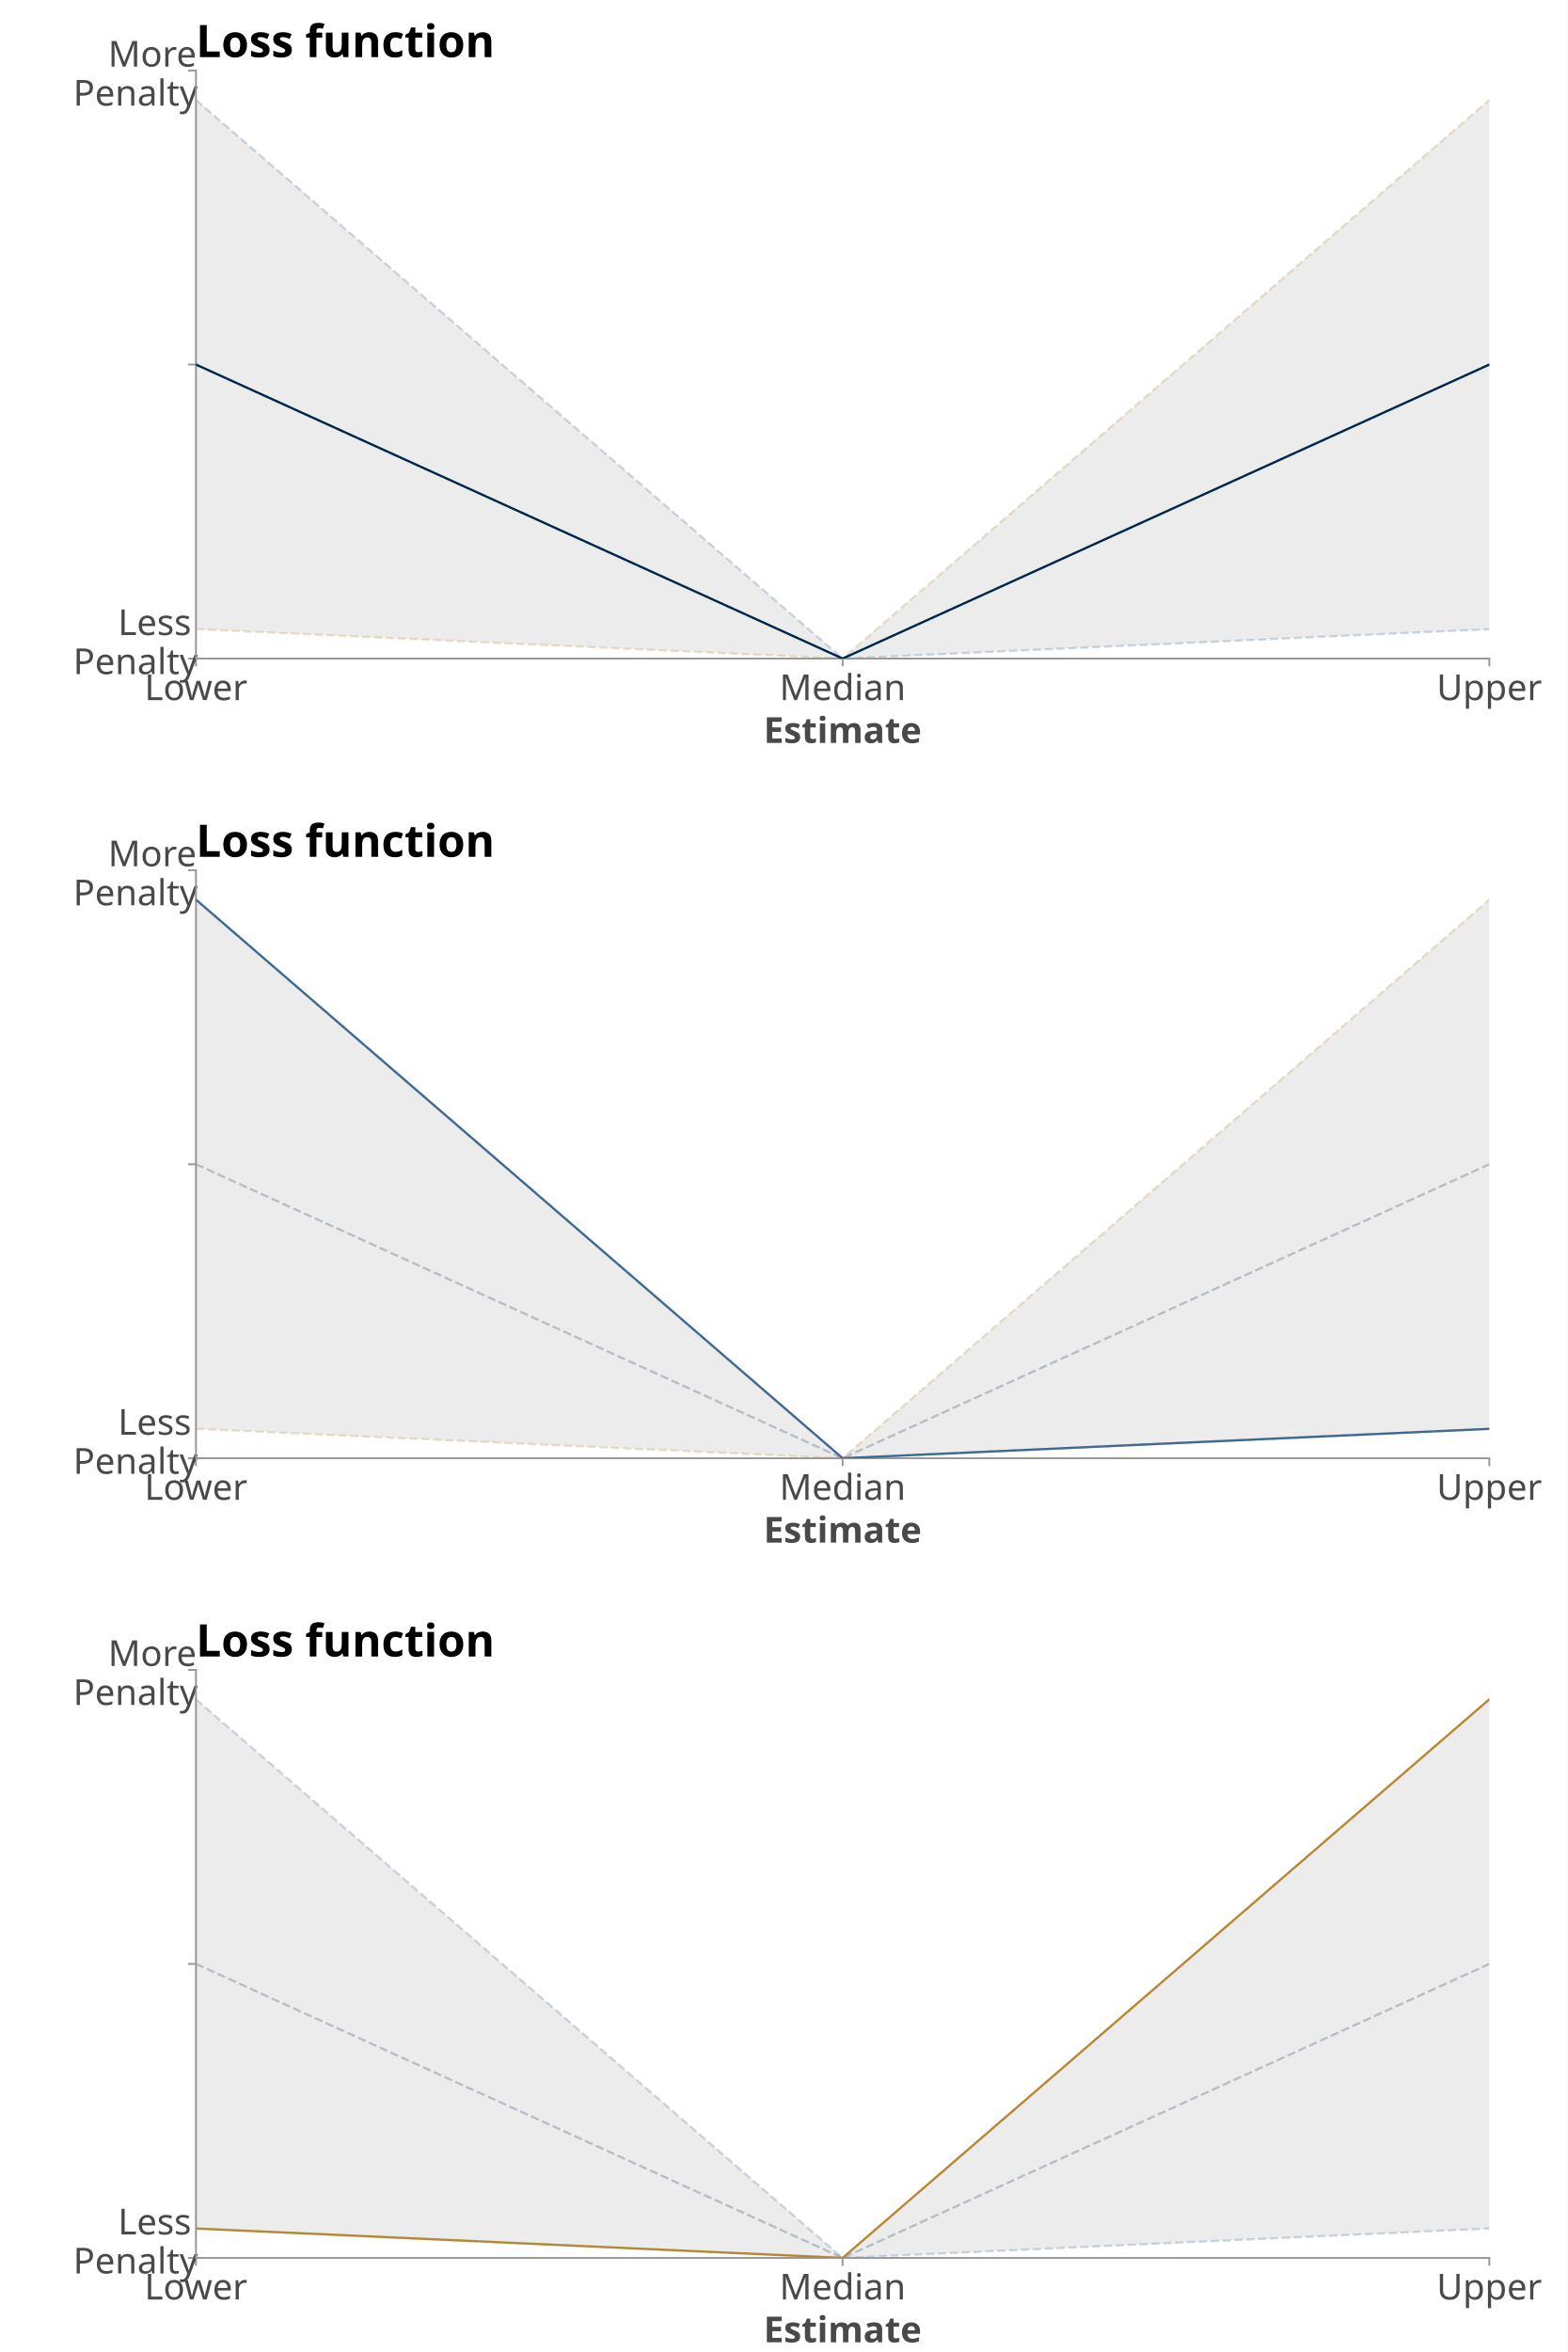
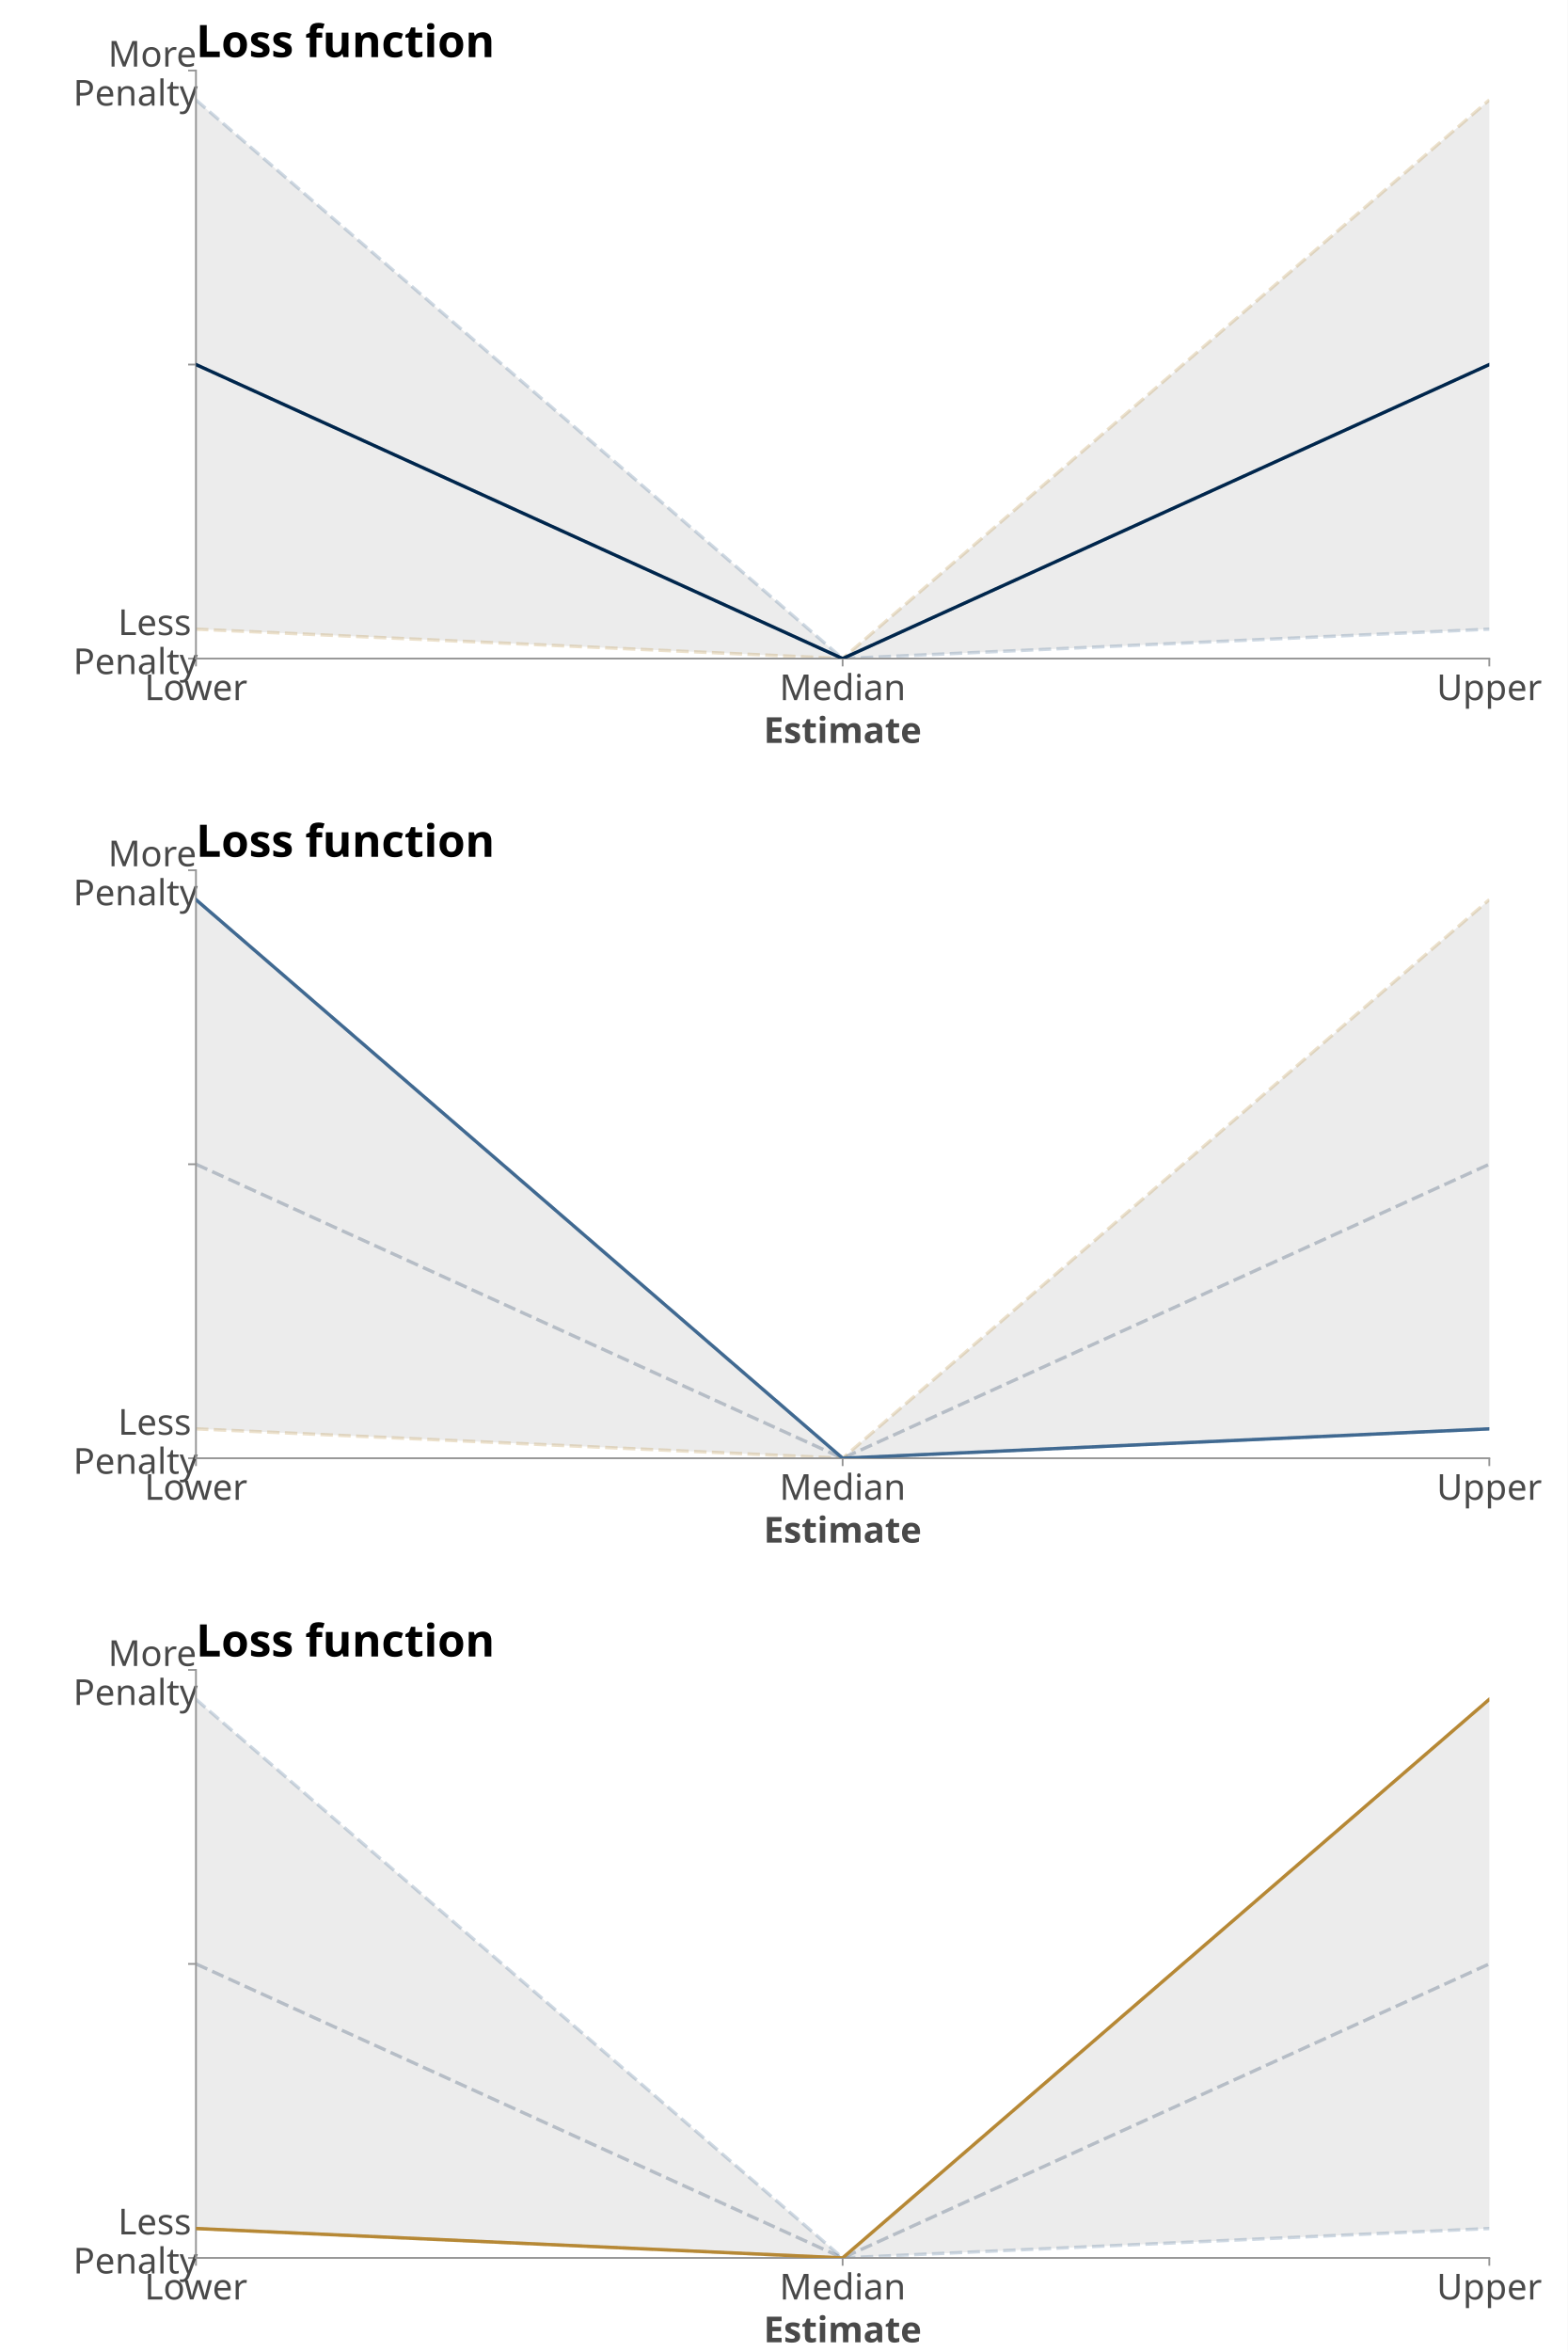
<svg xmlns="http://www.w3.org/2000/svg" xmlns:xlink="http://www.w3.org/1999/xlink" width="699.84px" height="1049.76px" viewBox="0 0 699.84 1049.76" version="1.1">
  <defs>
    <style type="text/css">*{stroke-linejoin: round; stroke-linecap: butt}</style>
  </defs>
  <g id="figure_1">
    <g id="patch_1">
      <path d="M 0 1049.76  L 699.84 1049.76  L 699.84 0  L 0 0  z " style="fill: #ffffff" />
    </g>
    <g id="axes_1">
      <g id="patch_2">
        <path d="M 87.48 293.933  L 664.848 293.933  L 664.848 31.493  L 87.48 31.493  z " style="fill: #ffffff" />
      </g>
      <g id="line2d_1">
-         <path d="M 87.48 162.713  L 376.164 293.933  L 664.848 162.713  " clip-path="url(#p83a7fa9d7a)" style="fill: none; stroke-dasharray: 3.7,1.6; stroke-dashoffset: 0; stroke: #00264c; stroke-opacity: 0.25" />
+         <path d="M 87.48 162.713  L 376.164 293.933  L 664.848 162.713  " clip-path="url(#p5b2915c7d5)" style="fill: none; stroke-dasharray: 5.55,2.4; stroke-dashoffset: 0; stroke: #00264c; stroke-opacity: 0.25; stroke-width: 1.5" />
      </g>
      <g id="FillBetweenPolyCollection_1">
-         <path d="M 87.48 44.615  L 87.48 280.811  L 376.164 293.933  L 664.848 44.615  L 664.848 280.811  L 664.848 280.811  L 376.164 293.933  L 87.48 44.615  z " clip-path="url(#p83a7fa9d7a)" style="fill: #7f7f7f; fill-opacity: 0.15" />
+         <path d="M 87.48 44.615  L 87.48 280.811  L 376.164 293.933  L 664.848 44.615  L 664.848 280.811  L 664.848 280.811  L 376.164 293.933  L 87.48 44.615  z " clip-path="url(#p5b2915c7d5)" style="fill: #7f7f7f; fill-opacity: 0.15" />
      </g>
      <g id="matplotlib.axis_1">
        <g id="xtick_1">
          <g id="line2d_2">
            <defs>
-               <path id="ma86565d63d" d="M 0 0  L 0 3.5  " style="stroke: #949494; stroke-width: 0.8" />
+               <path id="m565bbd4822" d="M 0 0  L 0 3.5  " style="stroke: #949494; stroke-width: 0.8" />
            </defs>
            <g>
-               <use xlink:href="#ma86565d63d" x="87.48" y="293.933" style="fill: #949494; stroke: #949494; stroke-width: 0.8" />
+               <use xlink:href="#m565bbd4822" x="87.48" y="293.933" style="fill: #949494; stroke: #949494; stroke-width: 0.8" />
            </g>
          </g>
          <g id="text_1">
            <text style="font-weight: 300; font-size: 16px; font-family: 'Source Sans 3', sans-serif; text-anchor: middle; fill: #494949" x="87.48" y="312.485" transform="rotate(-0 87.48 312.4853)">Lower</text>
          </g>
        </g>
        <g id="xtick_2">
          <g id="line2d_3">
            <g>
-               <use xlink:href="#ma86565d63d" x="376.164" y="293.933" style="fill: #949494; stroke: #949494; stroke-width: 0.8" />
+               <use xlink:href="#m565bbd4822" x="376.164" y="293.933" style="fill: #949494; stroke: #949494; stroke-width: 0.8" />
            </g>
          </g>
          <g id="text_2">
            <text style="font-weight: 300; font-size: 16px; font-family: 'Source Sans 3', sans-serif; text-anchor: middle; fill: #494949" x="376.164" y="312.485" transform="rotate(-0 376.164 312.4853)">Median</text>
          </g>
        </g>
        <g id="xtick_3">
          <g id="line2d_4">
            <g>
-               <use xlink:href="#ma86565d63d" x="664.848" y="293.933" style="fill: #949494; stroke: #949494; stroke-width: 0.8" />
+               <use xlink:href="#m565bbd4822" x="664.848" y="293.933" style="fill: #949494; stroke: #949494; stroke-width: 0.8" />
            </g>
          </g>
          <g id="text_3">
            <text style="font-weight: 300; font-size: 16px; font-family: 'Source Sans 3', sans-serif; text-anchor: middle; fill: #494949" x="664.848" y="312.485" transform="rotate(-0 664.848 312.4853)">Upper</text>
          </g>
        </g>
        <g id="text_4">
          <text style="font-weight: 600; font-size: 16px; font-family: 'Source Sans 3', sans-serif; text-anchor: middle; fill: #494949" x="376.164" y="331.59" transform="rotate(-0 376.164 331.5903)">Estimate</text>
        </g>
      </g>
      <g id="matplotlib.axis_2">
        <g id="ytick_1">
          <g id="line2d_5">
            <defs>
-               <path id="md3ef337b51" d="M 0 0  L -3.5 0  " style="stroke: #949494; stroke-width: 0.8" />
+               <path id="m75b950011f" d="M 0 0  L -3.5 0  " style="stroke: #949494; stroke-width: 0.8" />
            </defs>
            <g>
-               <use xlink:href="#md3ef337b51" x="87.48" y="293.933" style="fill: #949494; stroke: #949494; stroke-width: 0.8" />
+               <use xlink:href="#m75b950011f" x="87.48" y="293.933" style="fill: #949494; stroke: #949494; stroke-width: 0.8" />
            </g>
          </g>
          <g id="text_5">
            <text style="font-weight: 300; font-size: 16px; font-family: 'Source Sans 3', sans-serif; fill: #494949" transform="translate(52.6725 283.4488)">Less</text>
            <text style="font-weight: 300; font-size: 16px; font-family: 'Source Sans 3', sans-serif; fill: #494949" transform="translate(32.6725 300.8643)">Penalty</text>
            <text style="font-weight: 300; font-size: 16px; font-family: 'Source Sans 3', sans-serif; fill: #494949" transform="translate(80.48 318.2798)" />
          </g>
        </g>
        <g id="ytick_2">
          <g id="line2d_6">
            <g>
-               <use xlink:href="#md3ef337b51" x="87.48" y="162.713" style="fill: #949494; stroke: #949494; stroke-width: 0.8" />
+               <use xlink:href="#m75b950011f" x="87.48" y="162.713" style="fill: #949494; stroke: #949494; stroke-width: 0.8" />
            </g>
          </g>
        </g>
        <g id="ytick_3">
          <g id="line2d_7">
            <g>
-               <use xlink:href="#md3ef337b51" x="87.48" y="31.493" style="fill: #949494; stroke: #949494; stroke-width: 0.8" />
+               <use xlink:href="#m75b950011f" x="87.48" y="31.493" style="fill: #949494; stroke: #949494; stroke-width: 0.8" />
            </g>
          </g>
          <g id="text_6">
            <text style="font-weight: 300; font-size: 16px; font-family: 'Source Sans 3', sans-serif; fill: #494949" transform="translate(48.2575 29.71655)">More</text>
            <text style="font-weight: 300; font-size: 16px; font-family: 'Source Sans 3', sans-serif; fill: #494949" transform="translate(32.6725 47.13205)">Penalty</text>
          </g>
        </g>
      </g>
      <g id="line2d_8">
-         <path d="M 87.48 280.811  L 376.164 293.933  L 664.848 44.615  " clip-path="url(#p83a7fa9d7a)" style="fill: none; stroke-dasharray: 3.7,1.6; stroke-dashoffset: 0; stroke: #b68835; stroke-opacity: 0.25" />
+         <path d="M 87.48 280.811  L 376.164 293.933  L 664.848 44.615  " clip-path="url(#p5b2915c7d5)" style="fill: none; stroke-dasharray: 5.55,2.4; stroke-dashoffset: 0; stroke: #b68835; stroke-opacity: 0.25; stroke-width: 1.5" />
      </g>
      <g id="line2d_9">
-         <path d="M 87.48 44.615  L 376.164 293.933  L 664.848 280.811  " clip-path="url(#p83a7fa9d7a)" style="fill: none; stroke-dasharray: 3.7,1.6; stroke-dashoffset: 0; stroke: #406991; stroke-opacity: 0.25" />
+         <path d="M 87.48 44.615  L 376.164 293.933  L 664.848 280.811  " clip-path="url(#p5b2915c7d5)" style="fill: none; stroke-dasharray: 5.55,2.4; stroke-dashoffset: 0; stroke: #406991; stroke-opacity: 0.25; stroke-width: 1.5" />
      </g>
      <g id="line2d_10">
-         <path d="M 87.48 280.811  L 376.164 293.933  L 664.848 44.615  " clip-path="url(#p83a7fa9d7a)" style="fill: none; stroke: #b68835; stroke-opacity: 0; stroke-linecap: square" />
+         <path d="M 87.48 280.811  L 376.164 293.933  L 664.848 44.615  " clip-path="url(#p5b2915c7d5)" style="fill: none; stroke: #b68835; stroke-opacity: 0; stroke-width: 1.5; stroke-linecap: square" />
      </g>
      <g id="line2d_11">
-         <path d="M 87.48 162.713  L 376.164 293.933  L 664.848 162.713  " clip-path="url(#p83a7fa9d7a)" style="fill: none; stroke: #00264c; stroke-opacity: 0; stroke-linecap: square" />
+         <path d="M 87.48 162.713  L 376.164 293.933  L 664.848 162.713  " clip-path="url(#p5b2915c7d5)" style="fill: none; stroke: #00264c; stroke-opacity: 0; stroke-width: 1.5; stroke-linecap: square" />
      </g>
      <g id="line2d_12">
-         <path d="M 87.48 44.615  L 376.164 293.933  L 664.848 280.811  " clip-path="url(#p83a7fa9d7a)" style="fill: none; stroke: #406991; stroke-opacity: 0; stroke-linecap: square" />
+         <path d="M 87.48 44.615  L 376.164 293.933  L 664.848 280.811  " clip-path="url(#p5b2915c7d5)" style="fill: none; stroke: #406991; stroke-opacity: 0; stroke-width: 1.5; stroke-linecap: square" />
      </g>
      <g id="patch_3">
        <path d="M 87.48 293.933  L 87.48 31.493  " style="fill: none; stroke: #949494; stroke-width: 0.8; stroke-linejoin: miter; stroke-linecap: square" />
      </g>
      <g id="patch_4">
        <path d="M 87.48 293.933  L 664.848 293.933  " style="fill: none; stroke: #949494; stroke-width: 0.8; stroke-linejoin: miter; stroke-linecap: square" />
      </g>
      <g id="text_7">
        <text style="font-weight: 800; font-size: 20px; font-family: 'Source Sans 3', sans-serif; text-anchor: start" x="87.48" y="25.493" transform="rotate(-0 87.48 25.4928)">Loss function</text>
      </g>
      <g id="line2d_13">
-         <path d="M 87.48 162.713  L 376.164 293.933  L 664.848 162.713  " clip-path="url(#p83a7fa9d7a)" style="fill: none; stroke: #00264c; stroke-linecap: square" />
+         <path d="M 87.48 162.713  L 376.164 293.933  L 664.848 162.713  " clip-path="url(#p5b2915c7d5)" style="fill: none; stroke: #00264c; stroke-width: 1.5; stroke-linecap: square" />
      </g>
    </g>
    <g id="axes_2">
      <g id="patch_5">
        <path d="M 87.48 650.851  L 664.848 650.851  L 664.848 388.411  L 87.48 388.411  z " style="fill: #ffffff" />
      </g>
      <g id="line2d_14">
-         <path d="M 87.48 519.631  L 376.164 650.851  L 664.848 519.631  " clip-path="url(#pb65cbff000)" style="fill: none; stroke-dasharray: 3.7,1.6; stroke-dashoffset: 0; stroke: #00264c; stroke-opacity: 0.25" />
+         <path d="M 87.48 519.631  L 376.164 650.851  L 664.848 519.631  " clip-path="url(#p3c8d1f277b)" style="fill: none; stroke-dasharray: 5.55,2.4; stroke-dashoffset: 0; stroke: #00264c; stroke-opacity: 0.25; stroke-width: 1.5" />
      </g>
      <g id="FillBetweenPolyCollection_2">
-         <path d="M 87.48 401.533  L 87.48 637.729  L 376.164 650.851  L 664.848 401.533  L 664.848 637.729  L 664.848 637.729  L 376.164 650.851  L 87.48 401.533  z " clip-path="url(#pb65cbff000)" style="fill: #7f7f7f; fill-opacity: 0.15" />
+         <path d="M 87.48 401.533  L 87.48 637.729  L 376.164 650.851  L 664.848 401.533  L 664.848 637.729  L 664.848 637.729  L 376.164 650.851  L 87.48 401.533  z " clip-path="url(#p3c8d1f277b)" style="fill: #7f7f7f; fill-opacity: 0.15" />
      </g>
      <g id="matplotlib.axis_3">
        <g id="xtick_4">
          <g id="line2d_15">
            <g>
-               <use xlink:href="#ma86565d63d" x="87.48" y="650.851" style="fill: #949494; stroke: #949494; stroke-width: 0.8" />
+               <use xlink:href="#m565bbd4822" x="87.48" y="650.851" style="fill: #949494; stroke: #949494; stroke-width: 0.8" />
            </g>
          </g>
          <g id="text_8">
            <text style="font-weight: 300; font-size: 16px; font-family: 'Source Sans 3', sans-serif; text-anchor: middle; fill: #494949" x="87.48" y="669.404" transform="rotate(-0 87.48 669.4037)">Lower</text>
          </g>
        </g>
        <g id="xtick_5">
          <g id="line2d_16">
            <g>
-               <use xlink:href="#ma86565d63d" x="376.164" y="650.851" style="fill: #949494; stroke: #949494; stroke-width: 0.8" />
+               <use xlink:href="#m565bbd4822" x="376.164" y="650.851" style="fill: #949494; stroke: #949494; stroke-width: 0.8" />
            </g>
          </g>
          <g id="text_9">
            <text style="font-weight: 300; font-size: 16px; font-family: 'Source Sans 3', sans-serif; text-anchor: middle; fill: #494949" x="376.164" y="669.404" transform="rotate(-0 376.164 669.4037)">Median</text>
          </g>
        </g>
        <g id="xtick_6">
          <g id="line2d_17">
            <g>
-               <use xlink:href="#ma86565d63d" x="664.848" y="650.851" style="fill: #949494; stroke: #949494; stroke-width: 0.8" />
+               <use xlink:href="#m565bbd4822" x="664.848" y="650.851" style="fill: #949494; stroke: #949494; stroke-width: 0.8" />
            </g>
          </g>
          <g id="text_10">
            <text style="font-weight: 300; font-size: 16px; font-family: 'Source Sans 3', sans-serif; text-anchor: middle; fill: #494949" x="664.848" y="669.404" transform="rotate(-0 664.848 669.4037)">Upper</text>
          </g>
        </g>
        <g id="text_11">
          <text style="font-weight: 600; font-size: 16px; font-family: 'Source Sans 3', sans-serif; text-anchor: middle; fill: #494949" x="376.164" y="688.509" transform="rotate(-0 376.164 688.5087)">Estimate</text>
        </g>
      </g>
      <g id="matplotlib.axis_4">
        <g id="ytick_4">
          <g id="line2d_18">
            <g>
-               <use xlink:href="#md3ef337b51" x="87.48" y="650.851" style="fill: #949494; stroke: #949494; stroke-width: 0.8" />
+               <use xlink:href="#m75b950011f" x="87.48" y="650.851" style="fill: #949494; stroke: #949494; stroke-width: 0.8" />
            </g>
          </g>
          <g id="text_12">
            <text style="font-weight: 300; font-size: 16px; font-family: 'Source Sans 3', sans-serif; fill: #494949" transform="translate(52.6725 640.3672)">Less</text>
            <text style="font-weight: 300; font-size: 16px; font-family: 'Source Sans 3', sans-serif; fill: #494949" transform="translate(32.6725 657.7827)">Penalty</text>
            <text style="font-weight: 300; font-size: 16px; font-family: 'Source Sans 3', sans-serif; fill: #494949" transform="translate(80.48 675.1982)" />
          </g>
        </g>
        <g id="ytick_5">
          <g id="line2d_19">
            <g>
-               <use xlink:href="#md3ef337b51" x="87.48" y="519.631" style="fill: #949494; stroke: #949494; stroke-width: 0.8" />
+               <use xlink:href="#m75b950011f" x="87.48" y="519.631" style="fill: #949494; stroke: #949494; stroke-width: 0.8" />
            </g>
          </g>
        </g>
        <g id="ytick_6">
          <g id="line2d_20">
            <g>
-               <use xlink:href="#md3ef337b51" x="87.48" y="388.411" style="fill: #949494; stroke: #949494; stroke-width: 0.8" />
+               <use xlink:href="#m75b950011f" x="87.48" y="388.411" style="fill: #949494; stroke: #949494; stroke-width: 0.8" />
            </g>
          </g>
          <g id="text_13">
            <text style="font-weight: 300; font-size: 16px; font-family: 'Source Sans 3', sans-serif; fill: #494949" transform="translate(48.2575 386.635)">More</text>
            <text style="font-weight: 300; font-size: 16px; font-family: 'Source Sans 3', sans-serif; fill: #494949" transform="translate(32.6725 404.0505)">Penalty</text>
          </g>
        </g>
      </g>
      <g id="line2d_21">
-         <path d="M 87.48 637.729  L 376.164 650.851  L 664.848 401.533  " clip-path="url(#pb65cbff000)" style="fill: none; stroke-dasharray: 3.7,1.6; stroke-dashoffset: 0; stroke: #b68835; stroke-opacity: 0.25" />
+         <path d="M 87.48 637.729  L 376.164 650.851  L 664.848 401.533  " clip-path="url(#p3c8d1f277b)" style="fill: none; stroke-dasharray: 5.55,2.4; stroke-dashoffset: 0; stroke: #b68835; stroke-opacity: 0.25; stroke-width: 1.5" />
      </g>
      <g id="line2d_22">
-         <path d="M 87.48 401.533  L 376.164 650.851  L 664.848 637.729  " clip-path="url(#pb65cbff000)" style="fill: none; stroke-dasharray: 3.7,1.6; stroke-dashoffset: 0; stroke: #406991; stroke-opacity: 0.25" />
+         <path d="M 87.48 401.533  L 376.164 650.851  L 664.848 637.729  " clip-path="url(#p3c8d1f277b)" style="fill: none; stroke-dasharray: 5.55,2.4; stroke-dashoffset: 0; stroke: #406991; stroke-opacity: 0.25; stroke-width: 1.5" />
      </g>
      <g id="line2d_23">
-         <path d="M 87.48 637.729  L 376.164 650.851  L 664.848 401.533  " clip-path="url(#pb65cbff000)" style="fill: none; stroke: #b68835; stroke-opacity: 0; stroke-linecap: square" />
+         <path d="M 87.48 637.729  L 376.164 650.851  L 664.848 401.533  " clip-path="url(#p3c8d1f277b)" style="fill: none; stroke: #b68835; stroke-opacity: 0; stroke-width: 1.5; stroke-linecap: square" />
      </g>
      <g id="line2d_24">
-         <path d="M 87.48 519.631  L 376.164 650.851  L 664.848 519.631  " clip-path="url(#pb65cbff000)" style="fill: none; stroke: #00264c; stroke-opacity: 0; stroke-linecap: square" />
+         <path d="M 87.48 519.631  L 376.164 650.851  L 664.848 519.631  " clip-path="url(#p3c8d1f277b)" style="fill: none; stroke: #00264c; stroke-opacity: 0; stroke-width: 1.5; stroke-linecap: square" />
      </g>
      <g id="line2d_25">
-         <path d="M 87.48 401.533  L 376.164 650.851  L 664.848 637.729  " clip-path="url(#pb65cbff000)" style="fill: none; stroke: #406991; stroke-opacity: 0; stroke-linecap: square" />
+         <path d="M 87.48 401.533  L 376.164 650.851  L 664.848 637.729  " clip-path="url(#p3c8d1f277b)" style="fill: none; stroke: #406991; stroke-opacity: 0; stroke-width: 1.5; stroke-linecap: square" />
      </g>
      <g id="patch_6">
        <path d="M 87.48 650.851  L 87.48 388.411  " style="fill: none; stroke: #949494; stroke-width: 0.8; stroke-linejoin: miter; stroke-linecap: square" />
      </g>
      <g id="patch_7">
        <path d="M 87.48 650.851  L 664.848 650.851  " style="fill: none; stroke: #949494; stroke-width: 0.8; stroke-linejoin: miter; stroke-linecap: square" />
      </g>
      <g id="text_14">
        <text style="font-weight: 800; font-size: 20px; font-family: 'Source Sans 3', sans-serif; text-anchor: start" x="87.48" y="382.411" transform="rotate(-0 87.48 382.4112)">Loss function</text>
      </g>
      <g id="line2d_26">
-         <path d="M 87.48 401.533  L 376.164 650.851  L 664.848 637.729  " clip-path="url(#pb65cbff000)" style="fill: none; stroke: #406991; stroke-linecap: square" />
+         <path d="M 87.48 401.533  L 376.164 650.851  L 664.848 637.729  " clip-path="url(#p3c8d1f277b)" style="fill: none; stroke: #406991; stroke-width: 1.5; stroke-linecap: square" />
      </g>
    </g>
    <g id="axes_3">
      <g id="patch_8">
        <path d="M 87.48 1007.77  L 664.848 1007.77  L 664.848 745.33  L 87.48 745.33  z " style="fill: #ffffff" />
      </g>
      <g id="line2d_27">
-         <path d="M 87.48 876.55  L 376.164 1007.77  L 664.848 876.55  " clip-path="url(#p8562e002e8)" style="fill: none; stroke-dasharray: 3.7,1.6; stroke-dashoffset: 0; stroke: #00264c; stroke-opacity: 0.25" />
+         <path d="M 87.48 876.55  L 376.164 1007.77  L 664.848 876.55  " clip-path="url(#pe672a9a9c4)" style="fill: none; stroke-dasharray: 5.55,2.4; stroke-dashoffset: 0; stroke: #00264c; stroke-opacity: 0.25; stroke-width: 1.5" />
      </g>
      <g id="FillBetweenPolyCollection_3">
-         <path d="M 87.48 758.452  L 87.48 994.648  L 376.164 1007.77  L 664.848 758.452  L 664.848 994.648  L 664.848 994.648  L 376.164 1007.77  L 87.48 758.452  z " clip-path="url(#p8562e002e8)" style="fill: #7f7f7f; fill-opacity: 0.15" />
+         <path d="M 87.48 758.452  L 87.48 994.648  L 376.164 1007.77  L 664.848 758.452  L 664.848 994.648  L 664.848 994.648  L 376.164 1007.77  L 87.48 758.452  z " clip-path="url(#pe672a9a9c4)" style="fill: #7f7f7f; fill-opacity: 0.15" />
      </g>
      <g id="matplotlib.axis_5">
        <g id="xtick_7">
          <g id="line2d_28">
            <g>
-               <use xlink:href="#ma86565d63d" x="87.48" y="1007.77" style="fill: #949494; stroke: #949494; stroke-width: 0.8" />
+               <use xlink:href="#m565bbd4822" x="87.48" y="1007.77" style="fill: #949494; stroke: #949494; stroke-width: 0.8" />
            </g>
          </g>
          <g id="text_15">
            <text style="font-weight: 300; font-size: 16px; font-family: 'Source Sans 3', sans-serif; text-anchor: middle; fill: #494949" x="87.48" y="1026.322" transform="rotate(-0 87.48 1026.322)">Lower</text>
          </g>
        </g>
        <g id="xtick_8">
          <g id="line2d_29">
            <g>
-               <use xlink:href="#ma86565d63d" x="376.164" y="1007.77" style="fill: #949494; stroke: #949494; stroke-width: 0.8" />
+               <use xlink:href="#m565bbd4822" x="376.164" y="1007.77" style="fill: #949494; stroke: #949494; stroke-width: 0.8" />
            </g>
          </g>
          <g id="text_16">
            <text style="font-weight: 300; font-size: 16px; font-family: 'Source Sans 3', sans-serif; text-anchor: middle; fill: #494949" x="376.164" y="1026.322" transform="rotate(-0 376.164 1026.322)">Median</text>
          </g>
        </g>
        <g id="xtick_9">
          <g id="line2d_30">
            <g>
-               <use xlink:href="#ma86565d63d" x="664.848" y="1007.77" style="fill: #949494; stroke: #949494; stroke-width: 0.8" />
+               <use xlink:href="#m565bbd4822" x="664.848" y="1007.77" style="fill: #949494; stroke: #949494; stroke-width: 0.8" />
            </g>
          </g>
          <g id="text_17">
            <text style="font-weight: 300; font-size: 16px; font-family: 'Source Sans 3', sans-serif; text-anchor: middle; fill: #494949" x="664.848" y="1026.322" transform="rotate(-0 664.848 1026.322)">Upper</text>
          </g>
        </g>
        <g id="text_18">
          <text style="font-weight: 600; font-size: 16px; font-family: 'Source Sans 3', sans-serif; text-anchor: middle; fill: #494949" x="376.164" y="1045.427" transform="rotate(-0 376.164 1045.427)">Estimate</text>
        </g>
      </g>
      <g id="matplotlib.axis_6">
        <g id="ytick_7">
          <g id="line2d_31">
            <g>
-               <use xlink:href="#md3ef337b51" x="87.48" y="1007.77" style="fill: #949494; stroke: #949494; stroke-width: 0.8" />
+               <use xlink:href="#m75b950011f" x="87.48" y="1007.77" style="fill: #949494; stroke: #949494; stroke-width: 0.8" />
            </g>
          </g>
          <g id="text_19">
            <text style="font-weight: 300; font-size: 16px; font-family: 'Source Sans 3', sans-serif; fill: #494949" transform="translate(52.6725 997.2856)">Less</text>
            <text style="font-weight: 300; font-size: 16px; font-family: 'Source Sans 3', sans-serif; fill: #494949" transform="translate(32.6725 1014.701)">Penalty</text>
            <text style="font-weight: 300; font-size: 16px; font-family: 'Source Sans 3', sans-serif; fill: #494949" transform="translate(80.48 1032.117)" />
          </g>
        </g>
        <g id="ytick_8">
          <g id="line2d_32">
            <g>
-               <use xlink:href="#md3ef337b51" x="87.48" y="876.55" style="fill: #949494; stroke: #949494; stroke-width: 0.8" />
+               <use xlink:href="#m75b950011f" x="87.48" y="876.55" style="fill: #949494; stroke: #949494; stroke-width: 0.8" />
            </g>
          </g>
        </g>
        <g id="ytick_9">
          <g id="line2d_33">
            <g>
-               <use xlink:href="#md3ef337b51" x="87.48" y="745.33" style="fill: #949494; stroke: #949494; stroke-width: 0.8" />
+               <use xlink:href="#m75b950011f" x="87.48" y="745.33" style="fill: #949494; stroke: #949494; stroke-width: 0.8" />
            </g>
          </g>
          <g id="text_20">
            <text style="font-weight: 300; font-size: 16px; font-family: 'Source Sans 3', sans-serif; fill: #494949" transform="translate(48.2575 743.5534)">More</text>
            <text style="font-weight: 300; font-size: 16px; font-family: 'Source Sans 3', sans-serif; fill: #494949" transform="translate(32.6725 760.9688)">Penalty</text>
          </g>
        </g>
      </g>
      <g id="line2d_34">
-         <path d="M 87.48 994.648  L 376.164 1007.77  L 664.848 758.452  " clip-path="url(#p8562e002e8)" style="fill: none; stroke-dasharray: 3.7,1.6; stroke-dashoffset: 0; stroke: #b68835; stroke-opacity: 0.25" />
+         <path d="M 87.48 994.648  L 376.164 1007.77  L 664.848 758.452  " clip-path="url(#pe672a9a9c4)" style="fill: none; stroke-dasharray: 5.55,2.4; stroke-dashoffset: 0; stroke: #b68835; stroke-opacity: 0.25; stroke-width: 1.5" />
      </g>
      <g id="line2d_35">
-         <path d="M 87.48 758.452  L 376.164 1007.77  L 664.848 994.648  " clip-path="url(#p8562e002e8)" style="fill: none; stroke-dasharray: 3.7,1.6; stroke-dashoffset: 0; stroke: #406991; stroke-opacity: 0.25" />
+         <path d="M 87.48 758.452  L 376.164 1007.77  L 664.848 994.648  " clip-path="url(#pe672a9a9c4)" style="fill: none; stroke-dasharray: 5.55,2.4; stroke-dashoffset: 0; stroke: #406991; stroke-opacity: 0.25; stroke-width: 1.5" />
      </g>
      <g id="line2d_36">
-         <path d="M 87.48 994.648  L 376.164 1007.77  L 664.848 758.452  " clip-path="url(#p8562e002e8)" style="fill: none; stroke: #b68835; stroke-opacity: 0; stroke-linecap: square" />
+         <path d="M 87.48 994.648  L 376.164 1007.77  L 664.848 758.452  " clip-path="url(#pe672a9a9c4)" style="fill: none; stroke: #b68835; stroke-opacity: 0; stroke-width: 1.5; stroke-linecap: square" />
      </g>
      <g id="line2d_37">
-         <path d="M 87.48 876.55  L 376.164 1007.77  L 664.848 876.55  " clip-path="url(#p8562e002e8)" style="fill: none; stroke: #00264c; stroke-opacity: 0; stroke-linecap: square" />
+         <path d="M 87.48 876.55  L 376.164 1007.77  L 664.848 876.55  " clip-path="url(#pe672a9a9c4)" style="fill: none; stroke: #00264c; stroke-opacity: 0; stroke-width: 1.5; stroke-linecap: square" />
      </g>
      <g id="line2d_38">
-         <path d="M 87.48 758.452  L 376.164 1007.77  L 664.848 994.648  " clip-path="url(#p8562e002e8)" style="fill: none; stroke: #406991; stroke-opacity: 0; stroke-linecap: square" />
+         <path d="M 87.48 758.452  L 376.164 1007.77  L 664.848 994.648  " clip-path="url(#pe672a9a9c4)" style="fill: none; stroke: #406991; stroke-opacity: 0; stroke-width: 1.5; stroke-linecap: square" />
      </g>
      <g id="patch_9">
        <path d="M 87.48 1007.77  L 87.48 745.33  " style="fill: none; stroke: #949494; stroke-width: 0.8; stroke-linejoin: miter; stroke-linecap: square" />
      </g>
      <g id="patch_10">
        <path d="M 87.48 1007.77  L 664.848 1007.77  " style="fill: none; stroke: #949494; stroke-width: 0.8; stroke-linejoin: miter; stroke-linecap: square" />
      </g>
      <g id="text_21">
        <text style="font-weight: 800; font-size: 20px; font-family: 'Source Sans 3', sans-serif; text-anchor: start" x="87.48" y="739.33" transform="rotate(-0 87.48 739.3296)">Loss function</text>
      </g>
      <g id="line2d_39">
-         <path d="M 87.48 994.648  L 376.164 1007.77  L 664.848 758.452  " clip-path="url(#p8562e002e8)" style="fill: none; stroke: #b68835; stroke-linecap: square" />
+         <path d="M 87.48 994.648  L 376.164 1007.77  L 664.848 758.452  " clip-path="url(#pe672a9a9c4)" style="fill: none; stroke: #b68835; stroke-width: 1.5; stroke-linecap: square" />
      </g>
    </g>
  </g>
  <defs>
-     <clipPath id="p83a7fa9d7a">
+     <clipPath id="p5b2915c7d5">
      <rect x="87.48" y="31.493" width="577.368" height="262.44" />
    </clipPath>
-     <clipPath id="pb65cbff000">
+     <clipPath id="p3c8d1f277b">
      <rect x="87.48" y="388.411" width="577.368" height="262.44" />
    </clipPath>
-     <clipPath id="p8562e002e8">
+     <clipPath id="pe672a9a9c4">
      <rect x="87.48" y="745.33" width="577.368" height="262.44" />
    </clipPath>
  </defs>
</svg>
